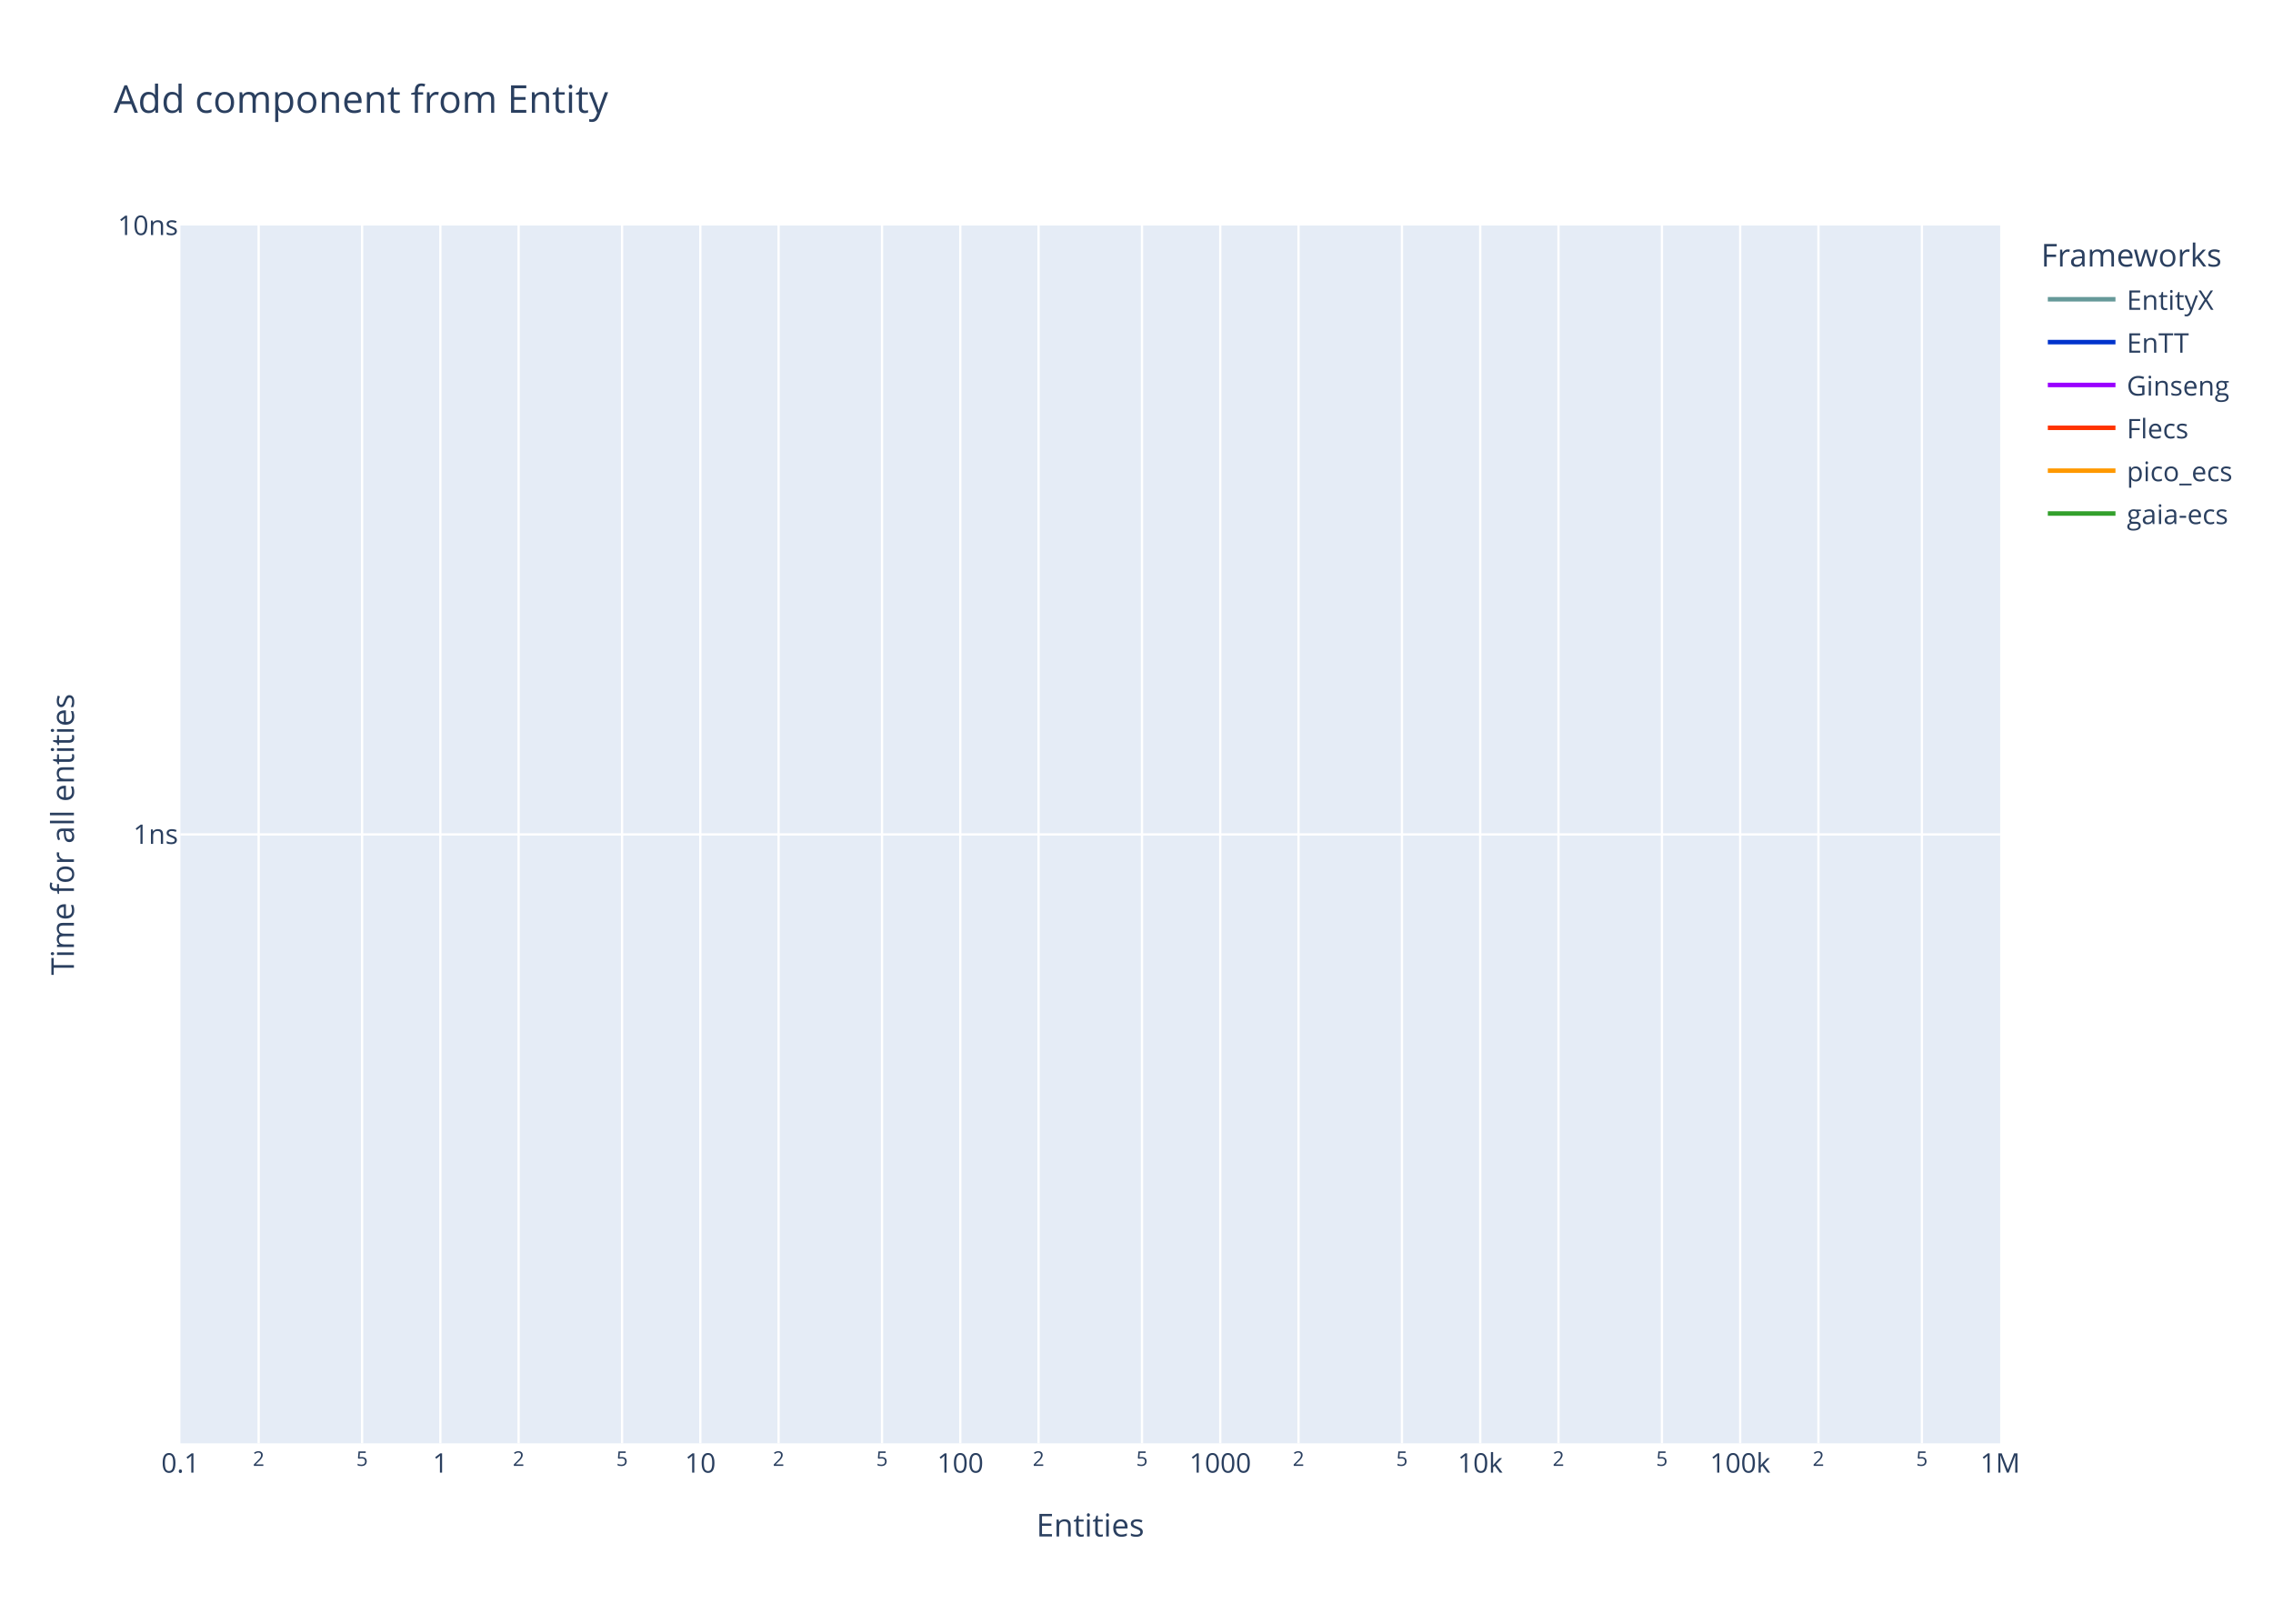
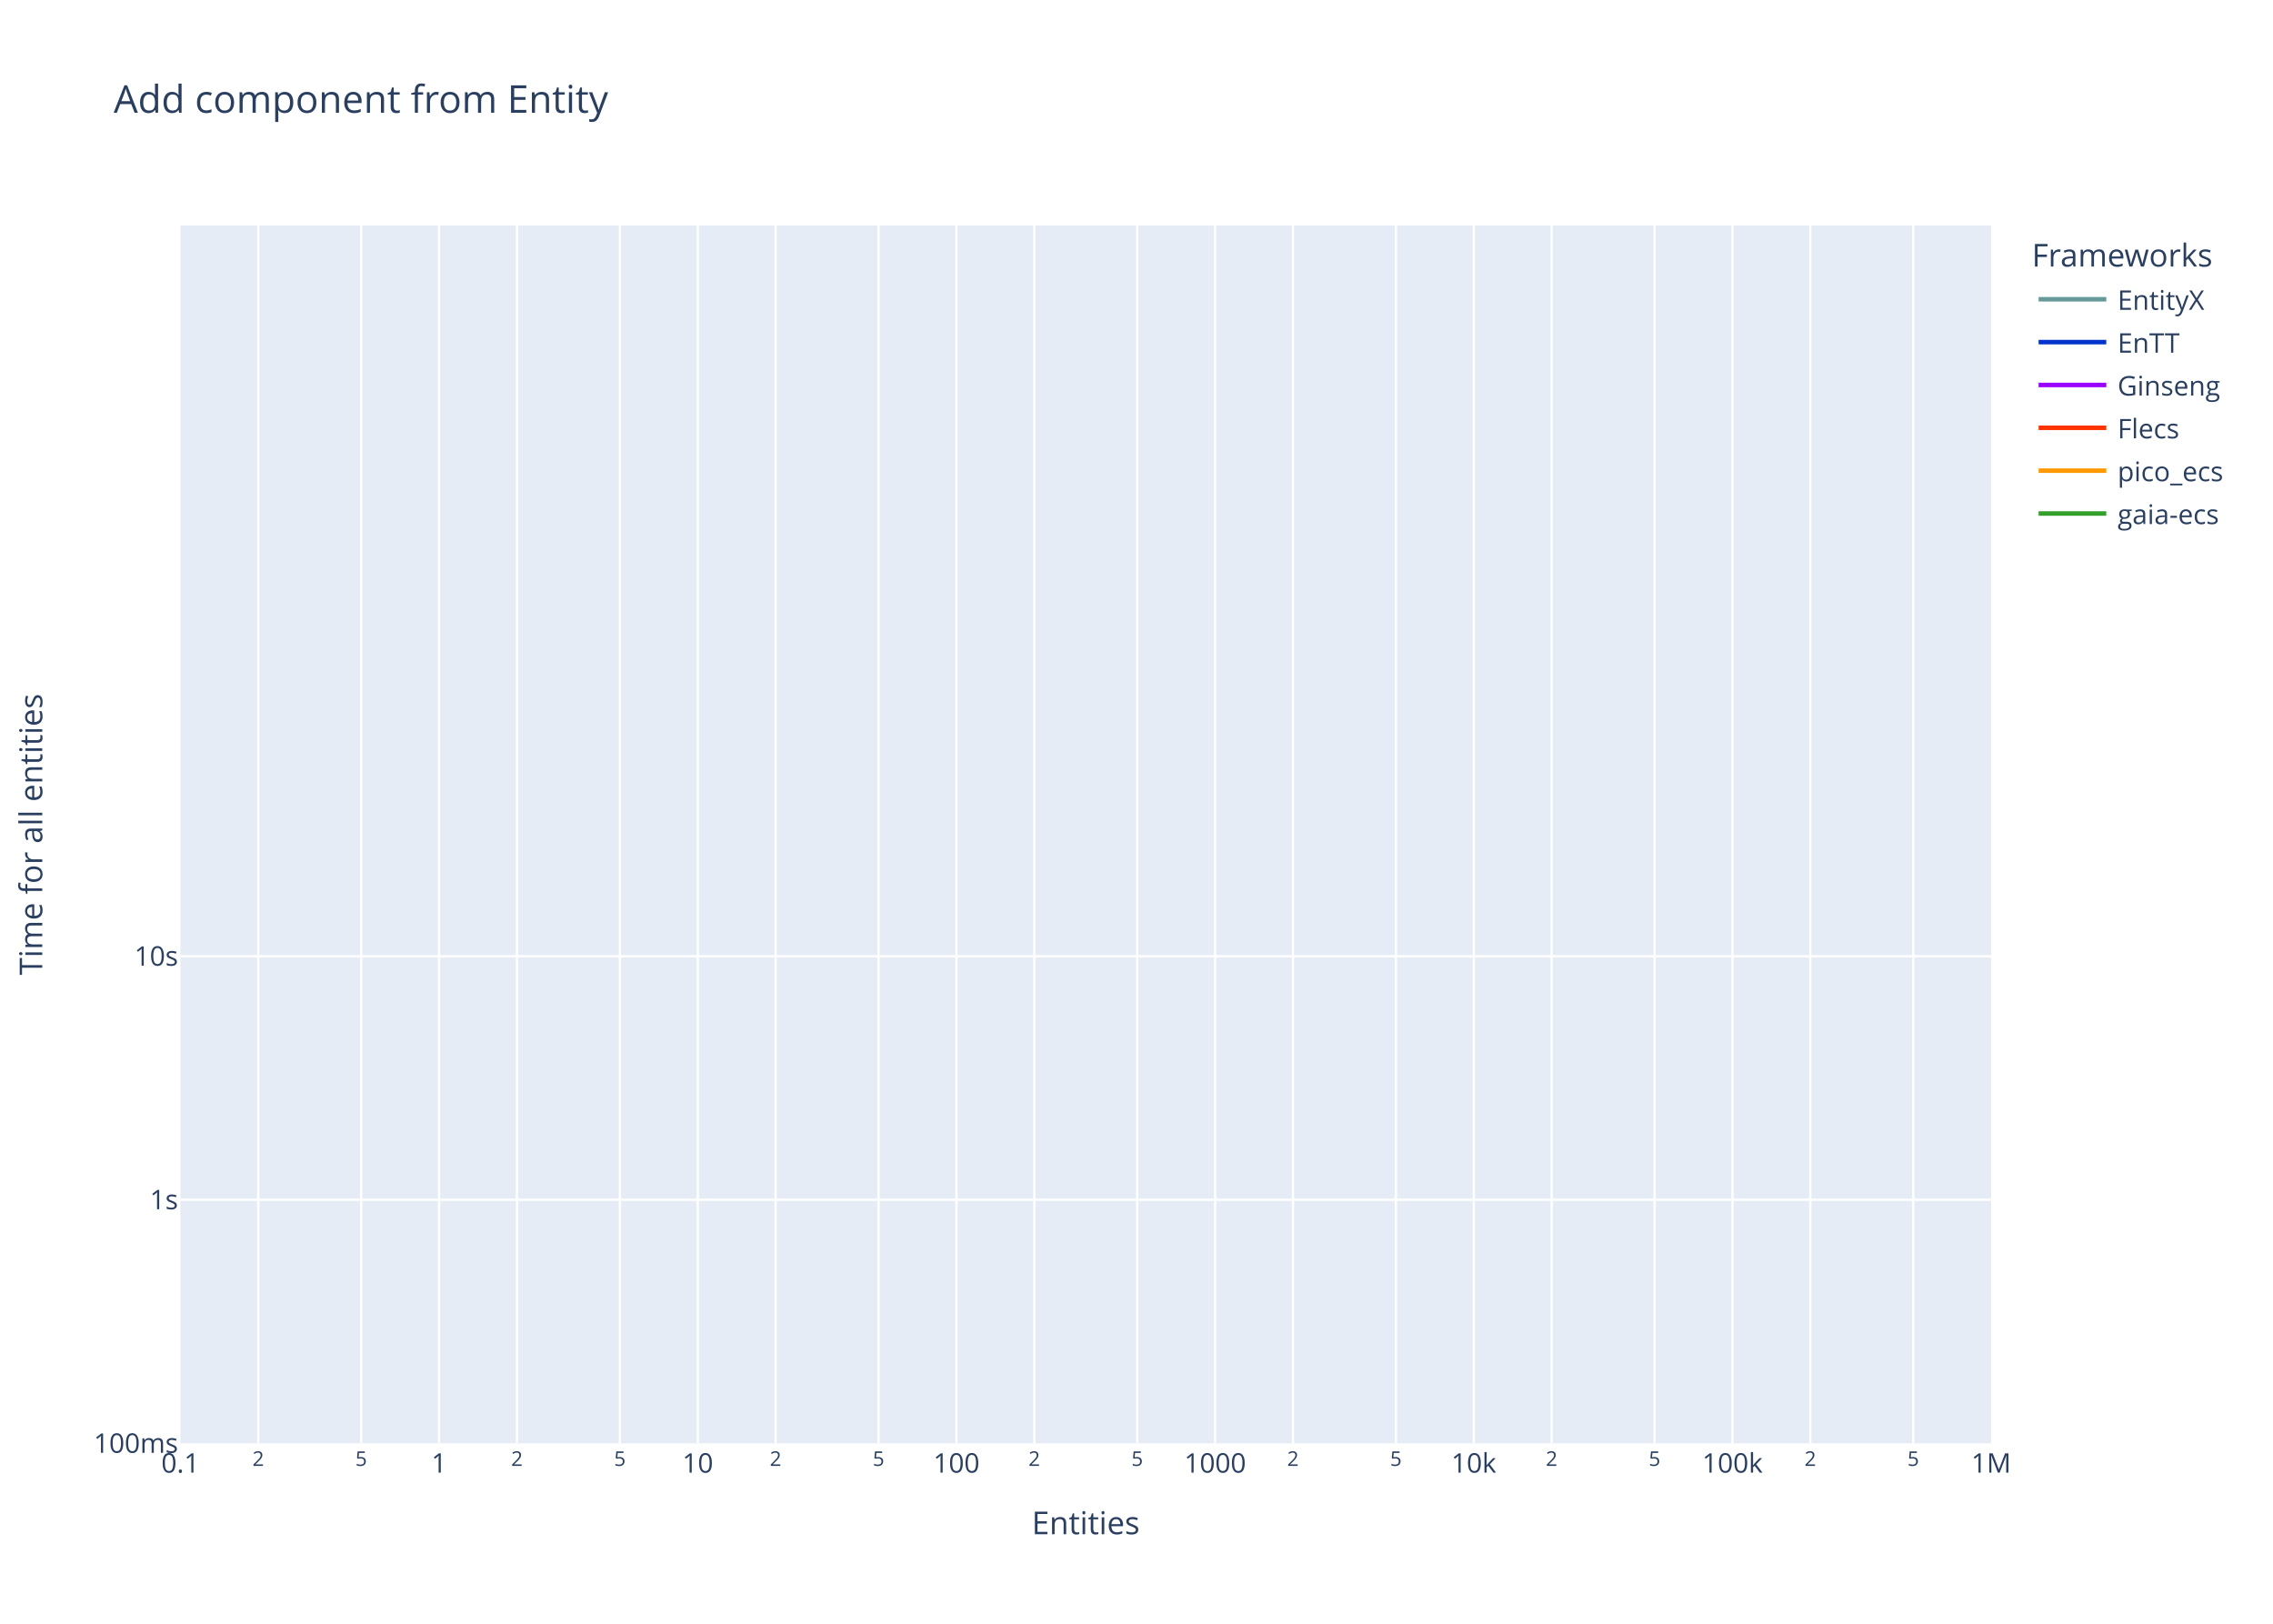
<svg xmlns="http://www.w3.org/2000/svg" class="main-svg" width="1008" height="720" style="" viewBox="0 0 1008 720">
  <rect x="0" y="0" width="1008" height="720" style="fill: rgb(255, 255, 255); fill-opacity: 1;" />
-   <defs id="defs-6d1bb8">
+   <defs id="defs-e8fad0">
    <g class="clips">
-       <clipPath id="clip6d1bb8xyplot" class="plotclip">
-         <rect width="807" height="540" />
+       <clipPath id="clipe8fad0xyplot" class="plotclip">
+         <rect width="803" height="540" />
      </clipPath>
-       <clipPath class="axesclip" id="clip6d1bb8x">
-         <rect x="80" y="0" width="807" height="720" />
+       <clipPath class="axesclip" id="clipe8fad0x">
+         <rect x="80" y="0" width="803" height="720" />
      </clipPath>
-       <clipPath class="axesclip" id="clip6d1bb8y">
+       <clipPath class="axesclip" id="clipe8fad0y">
        <rect x="0" y="100" width="1008" height="540" />
      </clipPath>
-       <clipPath class="axesclip" id="clip6d1bb8xy">
-         <rect x="80" y="100" width="807" height="540" />
+       <clipPath class="axesclip" id="clipe8fad0xy">
+         <rect x="80" y="100" width="803" height="540" />
      </clipPath>
    </g>
    <g class="gradients" />
    <g class="patterns" />
  </defs>
  <g class="bglayer">
-     <rect class="bg" x="80" y="100" width="807" height="540" style="fill: rgb(229, 236, 246); fill-opacity: 1; stroke-width: 0;" />
+     <rect class="bg" x="80" y="100" width="803" height="540" style="fill: rgb(229, 236, 246); fill-opacity: 1; stroke-width: 0;" />
  </g>
  <g class="layer-below">
    <g class="imagelayer" />
    <g class="shapelayer" />
  </g>
  <g class="cartesianlayer">
    <g class="subplot xy">
      <g class="layer-subplot">
        <g class="shapelayer" />
        <g class="imagelayer" />
      </g>
      <g class="minor-gridlayer">
        <g class="x" />
        <g class="y" />
      </g>
      <g class="gridlayer">
        <g class="x">
-           <path class="xgrid crisp" transform="translate(114.7,0)" d="M0,100v540" style="stroke: rgb(255, 255, 255); stroke-opacity: 1; stroke-width: 1px;" />
-           <path class="xgrid crisp" transform="translate(160.58,0)" d="M0,100v540" style="stroke: rgb(255, 255, 255); stroke-opacity: 1; stroke-width: 1px;" />
-           <path class="xgrid crisp" transform="translate(195.29,0)" d="M0,100v540" style="stroke: rgb(255, 255, 255); stroke-opacity: 1; stroke-width: 1px;" />
-           <path class="xgrid crisp" transform="translate(229.99,0)" d="M0,100v540" style="stroke: rgb(255, 255, 255); stroke-opacity: 1; stroke-width: 1px;" />
-           <path class="xgrid crisp" transform="translate(275.87,0)" d="M0,100v540" style="stroke: rgb(255, 255, 255); stroke-opacity: 1; stroke-width: 1px;" />
-           <path class="xgrid crisp" transform="translate(310.57,0)" d="M0,100v540" style="stroke: rgb(255, 255, 255); stroke-opacity: 1; stroke-width: 1px;" />
-           <path class="xgrid crisp" transform="translate(345.28,0)" d="M0,100v540" style="stroke: rgb(255, 255, 255); stroke-opacity: 1; stroke-width: 1px;" />
-           <path class="xgrid crisp" transform="translate(391.15,0)" d="M0,100v540" style="stroke: rgb(255, 255, 255); stroke-opacity: 1; stroke-width: 1px;" />
-           <path class="xgrid crisp" transform="translate(425.86,0)" d="M0,100v540" style="stroke: rgb(255, 255, 255); stroke-opacity: 1; stroke-width: 1px;" />
-           <path class="xgrid crisp" transform="translate(460.56,0)" d="M0,100v540" style="stroke: rgb(255, 255, 255); stroke-opacity: 1; stroke-width: 1px;" />
-           <path class="xgrid crisp" transform="translate(506.44,0)" d="M0,100v540" style="stroke: rgb(255, 255, 255); stroke-opacity: 1; stroke-width: 1px;" />
-           <path class="xgrid crisp" transform="translate(541.14,0)" d="M0,100v540" style="stroke: rgb(255, 255, 255); stroke-opacity: 1; stroke-width: 1px;" />
-           <path class="xgrid crisp" transform="translate(575.85,0)" d="M0,100v540" style="stroke: rgb(255, 255, 255); stroke-opacity: 1; stroke-width: 1px;" />
-           <path class="xgrid crisp" transform="translate(621.72,0)" d="M0,100v540" style="stroke: rgb(255, 255, 255); stroke-opacity: 1; stroke-width: 1px;" />
-           <path class="xgrid crisp" transform="translate(656.43,0)" d="M0,100v540" style="stroke: rgb(255, 255, 255); stroke-opacity: 1; stroke-width: 1px;" />
-           <path class="xgrid crisp" transform="translate(691.13,0)" d="M0,100v540" style="stroke: rgb(255, 255, 255); stroke-opacity: 1; stroke-width: 1px;" />
-           <path class="xgrid crisp" transform="translate(737.01,0)" d="M0,100v540" style="stroke: rgb(255, 255, 255); stroke-opacity: 1; stroke-width: 1px;" />
-           <path class="xgrid crisp" transform="translate(771.71,0)" d="M0,100v540" style="stroke: rgb(255, 255, 255); stroke-opacity: 1; stroke-width: 1px;" />
-           <path class="xgrid crisp" transform="translate(806.42,0)" d="M0,100v540" style="stroke: rgb(255, 255, 255); stroke-opacity: 1; stroke-width: 1px;" />
-           <path class="xgrid crisp" transform="translate(852.3,0)" d="M0,100v540" style="stroke: rgb(255, 255, 255); stroke-opacity: 1; stroke-width: 1px;" />
+           <path class="xgrid crisp" transform="translate(114.53,0)" d="M0,100v540" style="stroke: rgb(255, 255, 255); stroke-opacity: 1; stroke-width: 1px;" />
+           <path class="xgrid crisp" transform="translate(160.18,0)" d="M0,100v540" style="stroke: rgb(255, 255, 255); stroke-opacity: 1; stroke-width: 1px;" />
+           <path class="xgrid crisp" transform="translate(194.71,0)" d="M0,100v540" style="stroke: rgb(255, 255, 255); stroke-opacity: 1; stroke-width: 1px;" />
+           <path class="xgrid crisp" transform="translate(229.25,0)" d="M0,100v540" style="stroke: rgb(255, 255, 255); stroke-opacity: 1; stroke-width: 1px;" />
+           <path class="xgrid crisp" transform="translate(274.9,0)" d="M0,100v540" style="stroke: rgb(255, 255, 255); stroke-opacity: 1; stroke-width: 1px;" />
+           <path class="xgrid crisp" transform="translate(309.43,0)" d="M0,100v540" style="stroke: rgb(255, 255, 255); stroke-opacity: 1; stroke-width: 1px;" />
+           <path class="xgrid crisp" transform="translate(343.96,0)" d="M0,100v540" style="stroke: rgb(255, 255, 255); stroke-opacity: 1; stroke-width: 1px;" />
+           <path class="xgrid crisp" transform="translate(389.61,0)" d="M0,100v540" style="stroke: rgb(255, 255, 255); stroke-opacity: 1; stroke-width: 1px;" />
+           <path class="xgrid crisp" transform="translate(424.14,0)" d="M0,100v540" style="stroke: rgb(255, 255, 255); stroke-opacity: 1; stroke-width: 1px;" />
+           <path class="xgrid crisp" transform="translate(458.68,0)" d="M0,100v540" style="stroke: rgb(255, 255, 255); stroke-opacity: 1; stroke-width: 1px;" />
+           <path class="xgrid crisp" transform="translate(504.32,0)" d="M0,100v540" style="stroke: rgb(255, 255, 255); stroke-opacity: 1; stroke-width: 1px;" />
+           <path class="xgrid crisp" transform="translate(538.86,0)" d="M0,100v540" style="stroke: rgb(255, 255, 255); stroke-opacity: 1; stroke-width: 1px;" />
+           <path class="xgrid crisp" transform="translate(573.39,0)" d="M0,100v540" style="stroke: rgb(255, 255, 255); stroke-opacity: 1; stroke-width: 1px;" />
+           <path class="xgrid crisp" transform="translate(619.04,0)" d="M0,100v540" style="stroke: rgb(255, 255, 255); stroke-opacity: 1; stroke-width: 1px;" />
+           <path class="xgrid crisp" transform="translate(653.57,0)" d="M0,100v540" style="stroke: rgb(255, 255, 255); stroke-opacity: 1; stroke-width: 1px;" />
+           <path class="xgrid crisp" transform="translate(688.1,0)" d="M0,100v540" style="stroke: rgb(255, 255, 255); stroke-opacity: 1; stroke-width: 1px;" />
+           <path class="xgrid crisp" transform="translate(733.75,0)" d="M0,100v540" style="stroke: rgb(255, 255, 255); stroke-opacity: 1; stroke-width: 1px;" />
+           <path class="xgrid crisp" transform="translate(768.29,0)" d="M0,100v540" style="stroke: rgb(255, 255, 255); stroke-opacity: 1; stroke-width: 1px;" />
+           <path class="xgrid crisp" transform="translate(802.82,0)" d="M0,100v540" style="stroke: rgb(255, 255, 255); stroke-opacity: 1; stroke-width: 1px;" />
+           <path class="xgrid crisp" transform="translate(848.47,0)" d="M0,100v540" style="stroke: rgb(255, 255, 255); stroke-opacity: 1; stroke-width: 1px;" />
        </g>
        <g class="y">
-           <path class="ygrid crisp" transform="translate(0,370)" d="M80,0h807" style="stroke: rgb(255, 255, 255); stroke-opacity: 1; stroke-width: 1px;" />
+           <path class="ygrid crisp" transform="translate(0,532)" d="M80,0h803" style="stroke: rgb(255, 255, 255); stroke-opacity: 1; stroke-width: 1px;" />
+           <path class="ygrid crisp" transform="translate(0,424)" d="M80,0h803" style="stroke: rgb(255, 255, 255); stroke-opacity: 1; stroke-width: 1px;" />
        </g>
      </g>
      <g class="zerolinelayer" />
      <g class="layer-between">
        <g class="shapelayer" />
        <g class="imagelayer" />
      </g>
      <path class="xlines-below" />
      <path class="ylines-below" />
      <g class="overlines-below" />
      <g class="xaxislayer-below" />
      <g class="yaxislayer-below" />
      <g class="overaxes-below" />
      <g class="overplot">
-         <g class="xy" transform="translate(80,100)" clip-path="url(#clip6d1bb8xyplot)">
+         <g class="xy" transform="translate(80,100)" clip-path="url(#clipe8fad0xyplot)">
          <g class="scatterlayer mlayer">
-             <g class="trace scatter trace24d308" style="stroke-miterlimit: 2; opacity: 1;">
-               <g class="fills" />
-               <g class="errorbars" />
-               <g class="lines">
-                 <path class="js-line" d="M-16140,270" style="vector-effect: none; fill: none; stroke: rgb(102, 153, 153); stroke-opacity: 1; stroke-width: 2px; opacity: 1;" />
-               </g>
-               <g class="points" />
-               <g class="text" />
-             </g>
-             <g class="trace scatter trace53e514" style="stroke-miterlimit: 2; opacity: 1;">
-               <g class="fills" />
-               <g class="errorbars" />
-               <g class="lines">
-                 <path class="js-line" d="M-16140,270" style="vector-effect: none; fill: none; stroke: rgb(0, 51, 204); stroke-opacity: 1; stroke-width: 2px; opacity: 1;" />
-               </g>
-               <g class="points" />
-               <g class="text" />
-             </g>
-             <g class="trace scatter trace207378" style="stroke-miterlimit: 2; opacity: 1;">
-               <g class="fills" />
-               <g class="errorbars" />
-               <g class="lines">
-                 <path class="js-line" d="M-16140,270" style="vector-effect: none; fill: none; stroke: rgb(153, 0, 255); stroke-opacity: 1; stroke-width: 2px; opacity: 1;" />
-               </g>
-               <g class="points" />
-               <g class="text" />
-             </g>
-             <g class="trace scatter trace31f3f6" style="stroke-miterlimit: 2; opacity: 1;">
-               <g class="fills" />
-               <g class="errorbars" />
-               <g class="lines">
-                 <path class="js-line" d="M-16140,270" style="vector-effect: none; fill: none; stroke: rgb(255, 51, 0); stroke-opacity: 1; stroke-width: 2px; opacity: 1;" />
-               </g>
-               <g class="points" />
-               <g class="text" />
-             </g>
-             <g class="trace scatter trace330823" style="stroke-miterlimit: 2; opacity: 1;">
-               <g class="fills" />
-               <g class="errorbars" />
-               <g class="lines">
-                 <path class="js-line" d="M-16140,11340" style="vector-effect: none; fill: none; stroke: rgb(255, 153, 0); stroke-opacity: 1; stroke-width: 2px; opacity: 1;" />
-               </g>
-               <g class="points" />
-               <g class="text" />
-             </g>
-             <g class="trace scatter tracec1da84" style="stroke-miterlimit: 2; opacity: 1;">
-               <g class="fills" />
-               <g class="errorbars" />
-               <g class="lines">
-                 <path class="js-line" d="M-16140,270" style="vector-effect: none; fill: none; stroke: rgb(51, 160, 44); stroke-opacity: 1; stroke-width: 2px; opacity: 1;" />
+             <g class="trace scatter trace1b8f23" style="stroke-miterlimit: 2; opacity: 1;">
+               <g class="fills" />
+               <g class="errorbars" />
+               <g class="lines">
+                 <path class="js-line" d="M-16060,11340" style="vector-effect: none; fill: none; stroke: rgb(102, 153, 153); stroke-opacity: 1; stroke-width: 2px; opacity: 1;" />
+               </g>
+               <g class="points" />
+               <g class="text" />
+             </g>
+             <g class="trace scatter traced3c780" style="stroke-miterlimit: 2; opacity: 1;">
+               <g class="fills" />
+               <g class="errorbars" />
+               <g class="lines">
+                 <path class="js-line" d="M-16060,11340" style="vector-effect: none; fill: none; stroke: rgb(0, 51, 204); stroke-opacity: 1; stroke-width: 2px; opacity: 1;" />
+               </g>
+               <g class="points" />
+               <g class="text" />
+             </g>
+             <g class="trace scatter traceaa4d9e" style="stroke-miterlimit: 2; opacity: 1;">
+               <g class="fills" />
+               <g class="errorbars" />
+               <g class="lines">
+                 <path class="js-line" d="M-16060,11340" style="vector-effect: none; fill: none; stroke: rgb(153, 0, 255); stroke-opacity: 1; stroke-width: 2px; opacity: 1;" />
+               </g>
+               <g class="points" />
+               <g class="text" />
+             </g>
+             <g class="trace scatter tracec7efee" style="stroke-miterlimit: 2; opacity: 1;">
+               <g class="fills" />
+               <g class="errorbars" />
+               <g class="lines">
+                 <path class="js-line" d="M-16060,11340" style="vector-effect: none; fill: none; stroke: rgb(255, 51, 0); stroke-opacity: 1; stroke-width: 2px; opacity: 1;" />
+               </g>
+               <g class="points" />
+               <g class="text" />
+             </g>
+             <g class="trace scatter trace18d991" style="stroke-miterlimit: 2; opacity: 1;">
+               <g class="fills" />
+               <g class="errorbars" />
+               <g class="lines">
+                 <path class="js-line" d="M-16060,11340" style="vector-effect: none; fill: none; stroke: rgb(255, 153, 0); stroke-opacity: 1; stroke-width: 2px; opacity: 1;" />
+               </g>
+               <g class="points" />
+               <g class="text" />
+             </g>
+             <g class="trace scatter trace30e52f" style="stroke-miterlimit: 2; opacity: 1;">
+               <g class="fills" />
+               <g class="errorbars" />
+               <g class="lines">
+                 <path class="js-line" d="M-16060,11340" style="vector-effect: none; fill: none; stroke: rgb(51, 160, 44); stroke-opacity: 1; stroke-width: 2px; opacity: 1;" />
              </g>
              <g class="points" />
              <g class="text" />
            </g>
          </g>
        </g>
      </g>
      <path class="xlines-above crisp" d="M0,0" style="fill: none;" />
      <path class="ylines-above crisp" d="M0,0" style="fill: none;" />
      <g class="overlines-above" />
      <g class="xaxislayer-above">
        <g class="xtick">
          <text text-anchor="middle" x="0" y="653" transform="translate(80,0)" style="font-family: 'Open Sans', verdana, arial, sans-serif; font-size: 12px; fill: rgb(42, 63, 95); fill-opacity: 1; white-space: pre; opacity: 1;">0.1</text>
        </g>
        <g class="xtick">
-           <text text-anchor="middle" x="0" y="650" style="font-family: 'Open Sans', verdana, arial, sans-serif; font-size: 9px; fill: rgb(42, 63, 95); fill-opacity: 1; white-space: pre; opacity: 1;" transform="translate(114.7,0)">2</text>
-         </g>
-         <g class="xtick">
-           <text text-anchor="middle" x="0" y="650" style="font-family: 'Open Sans', verdana, arial, sans-serif; font-size: 9px; fill: rgb(42, 63, 95); fill-opacity: 1; white-space: pre; opacity: 1;" transform="translate(160.58,0)">5</text>
-         </g>
-         <g class="xtick">
-           <text text-anchor="middle" x="0" y="653" style="font-family: 'Open Sans', verdana, arial, sans-serif; font-size: 12px; fill: rgb(42, 63, 95); fill-opacity: 1; white-space: pre; opacity: 1;" transform="translate(195.29,0)">1</text>
-         </g>
-         <g class="xtick">
-           <text text-anchor="middle" x="0" y="650" style="font-family: 'Open Sans', verdana, arial, sans-serif; font-size: 9px; fill: rgb(42, 63, 95); fill-opacity: 1; white-space: pre; opacity: 1;" transform="translate(229.99,0)">2</text>
-         </g>
-         <g class="xtick">
-           <text text-anchor="middle" x="0" y="650" style="font-family: 'Open Sans', verdana, arial, sans-serif; font-size: 9px; fill: rgb(42, 63, 95); fill-opacity: 1; white-space: pre; opacity: 1;" transform="translate(275.87,0)">5</text>
-         </g>
-         <g class="xtick">
-           <text text-anchor="middle" x="0" y="653" style="font-family: 'Open Sans', verdana, arial, sans-serif; font-size: 12px; fill: rgb(42, 63, 95); fill-opacity: 1; white-space: pre; opacity: 1;" transform="translate(310.57,0)">10</text>
-         </g>
-         <g class="xtick">
-           <text text-anchor="middle" x="0" y="650" style="font-family: 'Open Sans', verdana, arial, sans-serif; font-size: 9px; fill: rgb(42, 63, 95); fill-opacity: 1; white-space: pre; opacity: 1;" transform="translate(345.28,0)">2</text>
-         </g>
-         <g class="xtick">
-           <text text-anchor="middle" x="0" y="650" style="font-family: 'Open Sans', verdana, arial, sans-serif; font-size: 9px; fill: rgb(42, 63, 95); fill-opacity: 1; white-space: pre; opacity: 1;" transform="translate(391.15,0)">5</text>
-         </g>
-         <g class="xtick">
-           <text text-anchor="middle" x="0" y="653" style="font-family: 'Open Sans', verdana, arial, sans-serif; font-size: 12px; fill: rgb(42, 63, 95); fill-opacity: 1; white-space: pre; opacity: 1;" transform="translate(425.86,0)">100</text>
-         </g>
-         <g class="xtick">
-           <text text-anchor="middle" x="0" y="650" style="font-family: 'Open Sans', verdana, arial, sans-serif; font-size: 9px; fill: rgb(42, 63, 95); fill-opacity: 1; white-space: pre; opacity: 1;" transform="translate(460.56,0)">2</text>
-         </g>
-         <g class="xtick">
-           <text text-anchor="middle" x="0" y="650" style="font-family: 'Open Sans', verdana, arial, sans-serif; font-size: 9px; fill: rgb(42, 63, 95); fill-opacity: 1; white-space: pre; opacity: 1;" transform="translate(506.44,0)">5</text>
-         </g>
-         <g class="xtick">
-           <text text-anchor="middle" x="0" y="653" style="font-family: 'Open Sans', verdana, arial, sans-serif; font-size: 12px; fill: rgb(42, 63, 95); fill-opacity: 1; white-space: pre; opacity: 1;" transform="translate(541.14,0)">1000</text>
-         </g>
-         <g class="xtick">
-           <text text-anchor="middle" x="0" y="650" style="font-family: 'Open Sans', verdana, arial, sans-serif; font-size: 9px; fill: rgb(42, 63, 95); fill-opacity: 1; white-space: pre; opacity: 1;" transform="translate(575.85,0)">2</text>
-         </g>
-         <g class="xtick">
-           <text text-anchor="middle" x="0" y="650" style="font-family: 'Open Sans', verdana, arial, sans-serif; font-size: 9px; fill: rgb(42, 63, 95); fill-opacity: 1; white-space: pre; opacity: 1;" transform="translate(621.72,0)">5</text>
-         </g>
-         <g class="xtick">
-           <text text-anchor="middle" x="0" y="653" style="font-family: 'Open Sans', verdana, arial, sans-serif; font-size: 12px; fill: rgb(42, 63, 95); fill-opacity: 1; white-space: pre; opacity: 1;" transform="translate(656.43,0)">10k</text>
-         </g>
-         <g class="xtick">
-           <text text-anchor="middle" x="0" y="650" style="font-family: 'Open Sans', verdana, arial, sans-serif; font-size: 9px; fill: rgb(42, 63, 95); fill-opacity: 1; white-space: pre; opacity: 1;" transform="translate(691.13,0)">2</text>
-         </g>
-         <g class="xtick">
-           <text text-anchor="middle" x="0" y="650" style="font-family: 'Open Sans', verdana, arial, sans-serif; font-size: 9px; fill: rgb(42, 63, 95); fill-opacity: 1; white-space: pre; opacity: 1;" transform="translate(737.01,0)">5</text>
-         </g>
-         <g class="xtick">
-           <text text-anchor="middle" x="0" y="653" style="font-family: 'Open Sans', verdana, arial, sans-serif; font-size: 12px; fill: rgb(42, 63, 95); fill-opacity: 1; white-space: pre; opacity: 1;" transform="translate(771.71,0)">100k</text>
-         </g>
-         <g class="xtick">
-           <text text-anchor="middle" x="0" y="650" style="font-family: 'Open Sans', verdana, arial, sans-serif; font-size: 9px; fill: rgb(42, 63, 95); fill-opacity: 1; white-space: pre; opacity: 1;" transform="translate(806.42,0)">2</text>
-         </g>
-         <g class="xtick">
-           <text text-anchor="middle" x="0" y="650" style="font-family: 'Open Sans', verdana, arial, sans-serif; font-size: 9px; fill: rgb(42, 63, 95); fill-opacity: 1; white-space: pre; opacity: 1;" transform="translate(852.3,0)">5</text>
-         </g>
-         <g class="xtick">
-           <text text-anchor="middle" x="0" y="653" style="font-family: 'Open Sans', verdana, arial, sans-serif; font-size: 12px; fill: rgb(42, 63, 95); fill-opacity: 1; white-space: pre; opacity: 1;" transform="translate(887,0)">1M</text>
+           <text text-anchor="middle" x="0" y="650" style="font-family: 'Open Sans', verdana, arial, sans-serif; font-size: 9px; fill: rgb(42, 63, 95); fill-opacity: 1; white-space: pre; opacity: 1;" transform="translate(114.53,0)">2</text>
+         </g>
+         <g class="xtick">
+           <text text-anchor="middle" x="0" y="650" style="font-family: 'Open Sans', verdana, arial, sans-serif; font-size: 9px; fill: rgb(42, 63, 95); fill-opacity: 1; white-space: pre; opacity: 1;" transform="translate(160.18,0)">5</text>
+         </g>
+         <g class="xtick">
+           <text text-anchor="middle" x="0" y="653" style="font-family: 'Open Sans', verdana, arial, sans-serif; font-size: 12px; fill: rgb(42, 63, 95); fill-opacity: 1; white-space: pre; opacity: 1;" transform="translate(194.71,0)">1</text>
+         </g>
+         <g class="xtick">
+           <text text-anchor="middle" x="0" y="650" style="font-family: 'Open Sans', verdana, arial, sans-serif; font-size: 9px; fill: rgb(42, 63, 95); fill-opacity: 1; white-space: pre; opacity: 1;" transform="translate(229.25,0)">2</text>
+         </g>
+         <g class="xtick">
+           <text text-anchor="middle" x="0" y="650" style="font-family: 'Open Sans', verdana, arial, sans-serif; font-size: 9px; fill: rgb(42, 63, 95); fill-opacity: 1; white-space: pre; opacity: 1;" transform="translate(274.9,0)">5</text>
+         </g>
+         <g class="xtick">
+           <text text-anchor="middle" x="0" y="653" style="font-family: 'Open Sans', verdana, arial, sans-serif; font-size: 12px; fill: rgb(42, 63, 95); fill-opacity: 1; white-space: pre; opacity: 1;" transform="translate(309.43,0)">10</text>
+         </g>
+         <g class="xtick">
+           <text text-anchor="middle" x="0" y="650" style="font-family: 'Open Sans', verdana, arial, sans-serif; font-size: 9px; fill: rgb(42, 63, 95); fill-opacity: 1; white-space: pre; opacity: 1;" transform="translate(343.96,0)">2</text>
+         </g>
+         <g class="xtick">
+           <text text-anchor="middle" x="0" y="650" style="font-family: 'Open Sans', verdana, arial, sans-serif; font-size: 9px; fill: rgb(42, 63, 95); fill-opacity: 1; white-space: pre; opacity: 1;" transform="translate(389.61,0)">5</text>
+         </g>
+         <g class="xtick">
+           <text text-anchor="middle" x="0" y="653" style="font-family: 'Open Sans', verdana, arial, sans-serif; font-size: 12px; fill: rgb(42, 63, 95); fill-opacity: 1; white-space: pre; opacity: 1;" transform="translate(424.14,0)">100</text>
+         </g>
+         <g class="xtick">
+           <text text-anchor="middle" x="0" y="650" style="font-family: 'Open Sans', verdana, arial, sans-serif; font-size: 9px; fill: rgb(42, 63, 95); fill-opacity: 1; white-space: pre; opacity: 1;" transform="translate(458.68,0)">2</text>
+         </g>
+         <g class="xtick">
+           <text text-anchor="middle" x="0" y="650" style="font-family: 'Open Sans', verdana, arial, sans-serif; font-size: 9px; fill: rgb(42, 63, 95); fill-opacity: 1; white-space: pre; opacity: 1;" transform="translate(504.32,0)">5</text>
+         </g>
+         <g class="xtick">
+           <text text-anchor="middle" x="0" y="653" style="font-family: 'Open Sans', verdana, arial, sans-serif; font-size: 12px; fill: rgb(42, 63, 95); fill-opacity: 1; white-space: pre; opacity: 1;" transform="translate(538.86,0)">1000</text>
+         </g>
+         <g class="xtick">
+           <text text-anchor="middle" x="0" y="650" style="font-family: 'Open Sans', verdana, arial, sans-serif; font-size: 9px; fill: rgb(42, 63, 95); fill-opacity: 1; white-space: pre; opacity: 1;" transform="translate(573.39,0)">2</text>
+         </g>
+         <g class="xtick">
+           <text text-anchor="middle" x="0" y="650" style="font-family: 'Open Sans', verdana, arial, sans-serif; font-size: 9px; fill: rgb(42, 63, 95); fill-opacity: 1; white-space: pre; opacity: 1;" transform="translate(619.04,0)">5</text>
+         </g>
+         <g class="xtick">
+           <text text-anchor="middle" x="0" y="653" style="font-family: 'Open Sans', verdana, arial, sans-serif; font-size: 12px; fill: rgb(42, 63, 95); fill-opacity: 1; white-space: pre; opacity: 1;" transform="translate(653.57,0)">10k</text>
+         </g>
+         <g class="xtick">
+           <text text-anchor="middle" x="0" y="650" style="font-family: 'Open Sans', verdana, arial, sans-serif; font-size: 9px; fill: rgb(42, 63, 95); fill-opacity: 1; white-space: pre; opacity: 1;" transform="translate(688.1,0)">2</text>
+         </g>
+         <g class="xtick">
+           <text text-anchor="middle" x="0" y="650" style="font-family: 'Open Sans', verdana, arial, sans-serif; font-size: 9px; fill: rgb(42, 63, 95); fill-opacity: 1; white-space: pre; opacity: 1;" transform="translate(733.75,0)">5</text>
+         </g>
+         <g class="xtick">
+           <text text-anchor="middle" x="0" y="653" style="font-family: 'Open Sans', verdana, arial, sans-serif; font-size: 12px; fill: rgb(42, 63, 95); fill-opacity: 1; white-space: pre; opacity: 1;" transform="translate(768.29,0)">100k</text>
+         </g>
+         <g class="xtick">
+           <text text-anchor="middle" x="0" y="650" style="font-family: 'Open Sans', verdana, arial, sans-serif; font-size: 9px; fill: rgb(42, 63, 95); fill-opacity: 1; white-space: pre; opacity: 1;" transform="translate(802.82,0)">2</text>
+         </g>
+         <g class="xtick">
+           <text text-anchor="middle" x="0" y="650" style="font-family: 'Open Sans', verdana, arial, sans-serif; font-size: 9px; fill: rgb(42, 63, 95); fill-opacity: 1; white-space: pre; opacity: 1;" transform="translate(848.47,0)">5</text>
+         </g>
+         <g class="xtick">
+           <text text-anchor="middle" x="0" y="653" style="font-family: 'Open Sans', verdana, arial, sans-serif; font-size: 12px; fill: rgb(42, 63, 95); fill-opacity: 1; white-space: pre; opacity: 1;" transform="translate(883,0)">1M</text>
        </g>
      </g>
      <g class="yaxislayer-above">
        <g class="ytick">
-           <text text-anchor="end" x="79" y="4.2" transform="translate(0,370)" style="font-family: 'Open Sans', verdana, arial, sans-serif; font-size: 12px; fill: rgb(42, 63, 95); fill-opacity: 1; white-space: pre; opacity: 1;">1ns</text>
+           <text text-anchor="end" x="79" y="4.2" transform="translate(0,640)" style="font-family: 'Open Sans', verdana, arial, sans-serif; font-size: 12px; fill: rgb(42, 63, 95); fill-opacity: 1; white-space: pre; opacity: 1;">100ms</text>
        </g>
        <g class="ytick">
-           <text text-anchor="end" x="79" y="4.2" style="font-family: 'Open Sans', verdana, arial, sans-serif; font-size: 12px; fill: rgb(42, 63, 95); fill-opacity: 1; white-space: pre; opacity: 1;" transform="translate(0,100)">10ns</text>
+           <text text-anchor="end" x="79" y="4.2" style="font-family: 'Open Sans', verdana, arial, sans-serif; font-size: 12px; fill: rgb(42, 63, 95); fill-opacity: 1; white-space: pre; opacity: 1;" transform="translate(0,532)">1s</text>
+         </g>
+         <g class="ytick">
+           <text text-anchor="end" x="79" y="4.2" style="font-family: 'Open Sans', verdana, arial, sans-serif; font-size: 12px; fill: rgb(42, 63, 95); fill-opacity: 1; white-space: pre; opacity: 1;" transform="translate(0,424)">10s</text>
        </g>
      </g>
      <g class="overaxes-above" />
    </g>
  </g>
  <g class="polarlayer" />
  <g class="smithlayer" />
  <g class="ternarylayer" />
  <g class="geolayer" />
  <g class="funnelarealayer" />
  <g class="pielayer" />
  <g class="iciclelayer" />
  <g class="treemaplayer" />
  <g class="sunburstlayer" />
  <g class="glimages" />
-   <defs id="topdefs-6d1bb8">
+   <defs id="topdefs-e8fad0">
    <g class="clips" />
-     <clipPath id="legend6d1bb8">
-       <rect width="93" height="143" x="0" y="0" />
+     <clipPath id="legende8fad0">
+       <rect width="97" height="143" x="0" y="0" />
    </clipPath>
  </defs>
  <g class="layer-above">
    <g class="imagelayer" />
    <g class="shapelayer" />
  </g>
  <g class="infolayer">
-     <g class="legend" pointer-events="all" transform="translate(903.14,100)">
-       <rect class="bg" shape-rendering="crispEdges" width="93" height="143" x="0" y="0" style="stroke: rgb(68, 68, 68); stroke-opacity: 1; fill: rgb(255, 255, 255); fill-opacity: 1; stroke-width: 0px;" />
-       <g class="scrollbox" transform="" clip-path="url(#legend6d1bb8)">
+     <g class="legend" pointer-events="all" transform="translate(899.06,100)">
+       <rect class="bg" shape-rendering="crispEdges" width="97" height="143" x="0" y="0" style="stroke: rgb(68, 68, 68); stroke-opacity: 1; fill: rgb(255, 255, 255); fill-opacity: 1; stroke-width: 0px;" />
+       <g class="scrollbox" transform="" clip-path="url(#legende8fad0)">
        <text class="legendtitletext" text-anchor="start" x="2" y="18.2" style="font-family: 'Open Sans', verdana, arial, sans-serif; font-size: 14px; fill: rgb(42, 63, 95); fill-opacity: 1; white-space: pre;">Frameworks</text>
        <g class="groups" transform="">
          <g class="traces" transform="translate(0,32.7)" style="opacity: 1;">
            <text class="legendtext" text-anchor="start" x="40" y="4.68" style="font-family: 'Open Sans', verdana, arial, sans-serif; font-size: 12px; fill: rgb(42, 63, 95); fill-opacity: 1; white-space: pre;">EntityX</text>
            <g class="layers" style="opacity: 1;">
              <g class="legendfill" />
              <g class="legendlines">
                <path class="js-line" d="M5,0h30" style="fill: none; stroke: rgb(102, 153, 153); stroke-opacity: 1; stroke-width: 2px;" />
              </g>
              <g class="legendsymbols">
                <g class="legendpoints" />
              </g>
            </g>
-             <rect class="legendtoggle" x="0" y="-9.5" width="87.188" height="19" style="fill: rgb(0, 0, 0); fill-opacity: 0;" />
+             <rect class="legendtoggle" x="0" y="-9.5" width="91.125" height="19" style="fill: rgb(0, 0, 0); fill-opacity: 0;" />
          </g>
        </g>
        <g class="groups" transform="">
          <g class="traces" transform="translate(0,51.7)" style="opacity: 1;">
            <text class="legendtext" text-anchor="start" x="40" y="4.68" style="font-family: 'Open Sans', verdana, arial, sans-serif; font-size: 12px; fill: rgb(42, 63, 95); fill-opacity: 1; white-space: pre;">EnTT</text>
            <g class="layers" style="opacity: 1;">
              <g class="legendfill" />
              <g class="legendlines">
                <path class="js-line" d="M5,0h30" style="fill: none; stroke: rgb(0, 51, 204); stroke-opacity: 1; stroke-width: 2px;" />
              </g>
              <g class="legendsymbols">
                <g class="legendpoints" />
              </g>
            </g>
-             <rect class="legendtoggle" x="0" y="-9.5" width="87.188" height="19" style="fill: rgb(0, 0, 0); fill-opacity: 0;" />
+             <rect class="legendtoggle" x="0" y="-9.5" width="91.125" height="19" style="fill: rgb(0, 0, 0); fill-opacity: 0;" />
          </g>
        </g>
        <g class="groups" transform="">
          <g class="traces" transform="translate(0,70.7)" style="opacity: 1;">
            <text class="legendtext" text-anchor="start" x="40" y="4.68" style="font-family: 'Open Sans', verdana, arial, sans-serif; font-size: 12px; fill: rgb(42, 63, 95); fill-opacity: 1; white-space: pre;">Ginseng</text>
            <g class="layers" style="opacity: 1;">
              <g class="legendfill" />
              <g class="legendlines">
                <path class="js-line" d="M5,0h30" style="fill: none; stroke: rgb(153, 0, 255); stroke-opacity: 1; stroke-width: 2px;" />
              </g>
              <g class="legendsymbols">
                <g class="legendpoints" />
              </g>
            </g>
-             <rect class="legendtoggle" x="0" y="-9.5" width="87.188" height="19" style="fill: rgb(0, 0, 0); fill-opacity: 0;" />
+             <rect class="legendtoggle" x="0" y="-9.5" width="91.125" height="19" style="fill: rgb(0, 0, 0); fill-opacity: 0;" />
          </g>
        </g>
        <g class="groups" transform="">
          <g class="traces" transform="translate(0,89.7)" style="opacity: 1;">
            <text class="legendtext" text-anchor="start" x="40" y="4.68" style="font-family: 'Open Sans', verdana, arial, sans-serif; font-size: 12px; fill: rgb(42, 63, 95); fill-opacity: 1; white-space: pre;">Flecs</text>
            <g class="layers" style="opacity: 1;">
              <g class="legendfill" />
              <g class="legendlines">
                <path class="js-line" d="M5,0h30" style="fill: none; stroke: rgb(255, 51, 0); stroke-opacity: 1; stroke-width: 2px;" />
              </g>
              <g class="legendsymbols">
                <g class="legendpoints" />
              </g>
            </g>
-             <rect class="legendtoggle" x="0" y="-9.5" width="87.188" height="19" style="fill: rgb(0, 0, 0); fill-opacity: 0;" />
+             <rect class="legendtoggle" x="0" y="-9.5" width="91.125" height="19" style="fill: rgb(0, 0, 0); fill-opacity: 0;" />
          </g>
        </g>
        <g class="groups" transform="">
          <g class="traces" transform="translate(0,108.7)" style="opacity: 1;">
            <text class="legendtext" text-anchor="start" x="40" y="4.68" style="font-family: 'Open Sans', verdana, arial, sans-serif; font-size: 12px; fill: rgb(42, 63, 95); fill-opacity: 1; white-space: pre;">pico_ecs</text>
            <g class="layers" style="opacity: 1;">
              <g class="legendfill" />
              <g class="legendlines">
                <path class="js-line" d="M5,0h30" style="fill: none; stroke: rgb(255, 153, 0); stroke-opacity: 1; stroke-width: 2px;" />
              </g>
              <g class="legendsymbols">
                <g class="legendpoints" />
              </g>
            </g>
-             <rect class="legendtoggle" x="0" y="-9.5" width="87.188" height="19" style="fill: rgb(0, 0, 0); fill-opacity: 0;" />
+             <rect class="legendtoggle" x="0" y="-9.5" width="91.125" height="19" style="fill: rgb(0, 0, 0); fill-opacity: 0;" />
          </g>
        </g>
        <g class="groups" transform="">
          <g class="traces" transform="translate(0,127.7)" style="opacity: 1;">
            <text class="legendtext" text-anchor="start" x="40" y="4.68" style="font-family: 'Open Sans', verdana, arial, sans-serif; font-size: 12px; fill: rgb(42, 63, 95); fill-opacity: 1; white-space: pre;">gaia-ecs</text>
            <g class="layers" style="opacity: 1;">
              <g class="legendfill" />
              <g class="legendlines">
                <path class="js-line" d="M5,0h30" style="fill: none; stroke: rgb(51, 160, 44); stroke-opacity: 1; stroke-width: 2px;" />
              </g>
              <g class="legendsymbols">
                <g class="legendpoints" />
              </g>
            </g>
-             <rect class="legendtoggle" x="0" y="-9.5" width="87.188" height="19" style="fill: rgb(0, 0, 0); fill-opacity: 0;" />
+             <rect class="legendtoggle" x="0" y="-9.5" width="91.125" height="19" style="fill: rgb(0, 0, 0); fill-opacity: 0;" />
          </g>
        </g>
      </g>
      <rect class="scrollbar" rx="20" ry="3" width="0" height="0" x="0" y="0" style="fill: rgb(128, 139, 164); fill-opacity: 1;" />
    </g>
    <g class="g-gtitle">
      <text class="gtitle" x="50.4" y="50" text-anchor="start" dy="0em" style="opacity: 1; font-family: 'Open Sans', verdana, arial, sans-serif; font-size: 17px; fill: rgb(42, 63, 95); fill-opacity: 1; white-space: pre;">Add component from Entity</text>
    </g>
    <g class="g-xtitle">
-       <text class="xtitle" x="483.5" y="681.3" text-anchor="middle" style="opacity: 1; font-family: 'Open Sans', verdana, arial, sans-serif; font-size: 14px; fill: rgb(42, 63, 95); fill-opacity: 1; white-space: pre;">Entities</text>
+       <text class="xtitle" x="481.5" y="680.3" text-anchor="middle" style="opacity: 1; font-family: 'Open Sans', verdana, arial, sans-serif; font-size: 14px; fill: rgb(42, 63, 95); fill-opacity: 1; white-space: pre;">Entities</text>
    </g>
    <g class="g-ytitle">
-       <text class="ytitle" transform="rotate(-90,32.7875,370)" x="32.788" y="370" text-anchor="middle" style="opacity: 1; font-family: 'Open Sans', verdana, arial, sans-serif; font-size: 14px; fill: rgb(42, 63, 95); fill-opacity: 1; white-space: pre;">Time for all entities</text>
+       <text class="ytitle" transform="rotate(-90,18.74063,370)" x="18.741" y="370" text-anchor="middle" style="opacity: 1; font-family: 'Open Sans', verdana, arial, sans-serif; font-size: 14px; fill: rgb(42, 63, 95); fill-opacity: 1; white-space: pre;">Time for all entities</text>
    </g>
  </g>
</svg>
